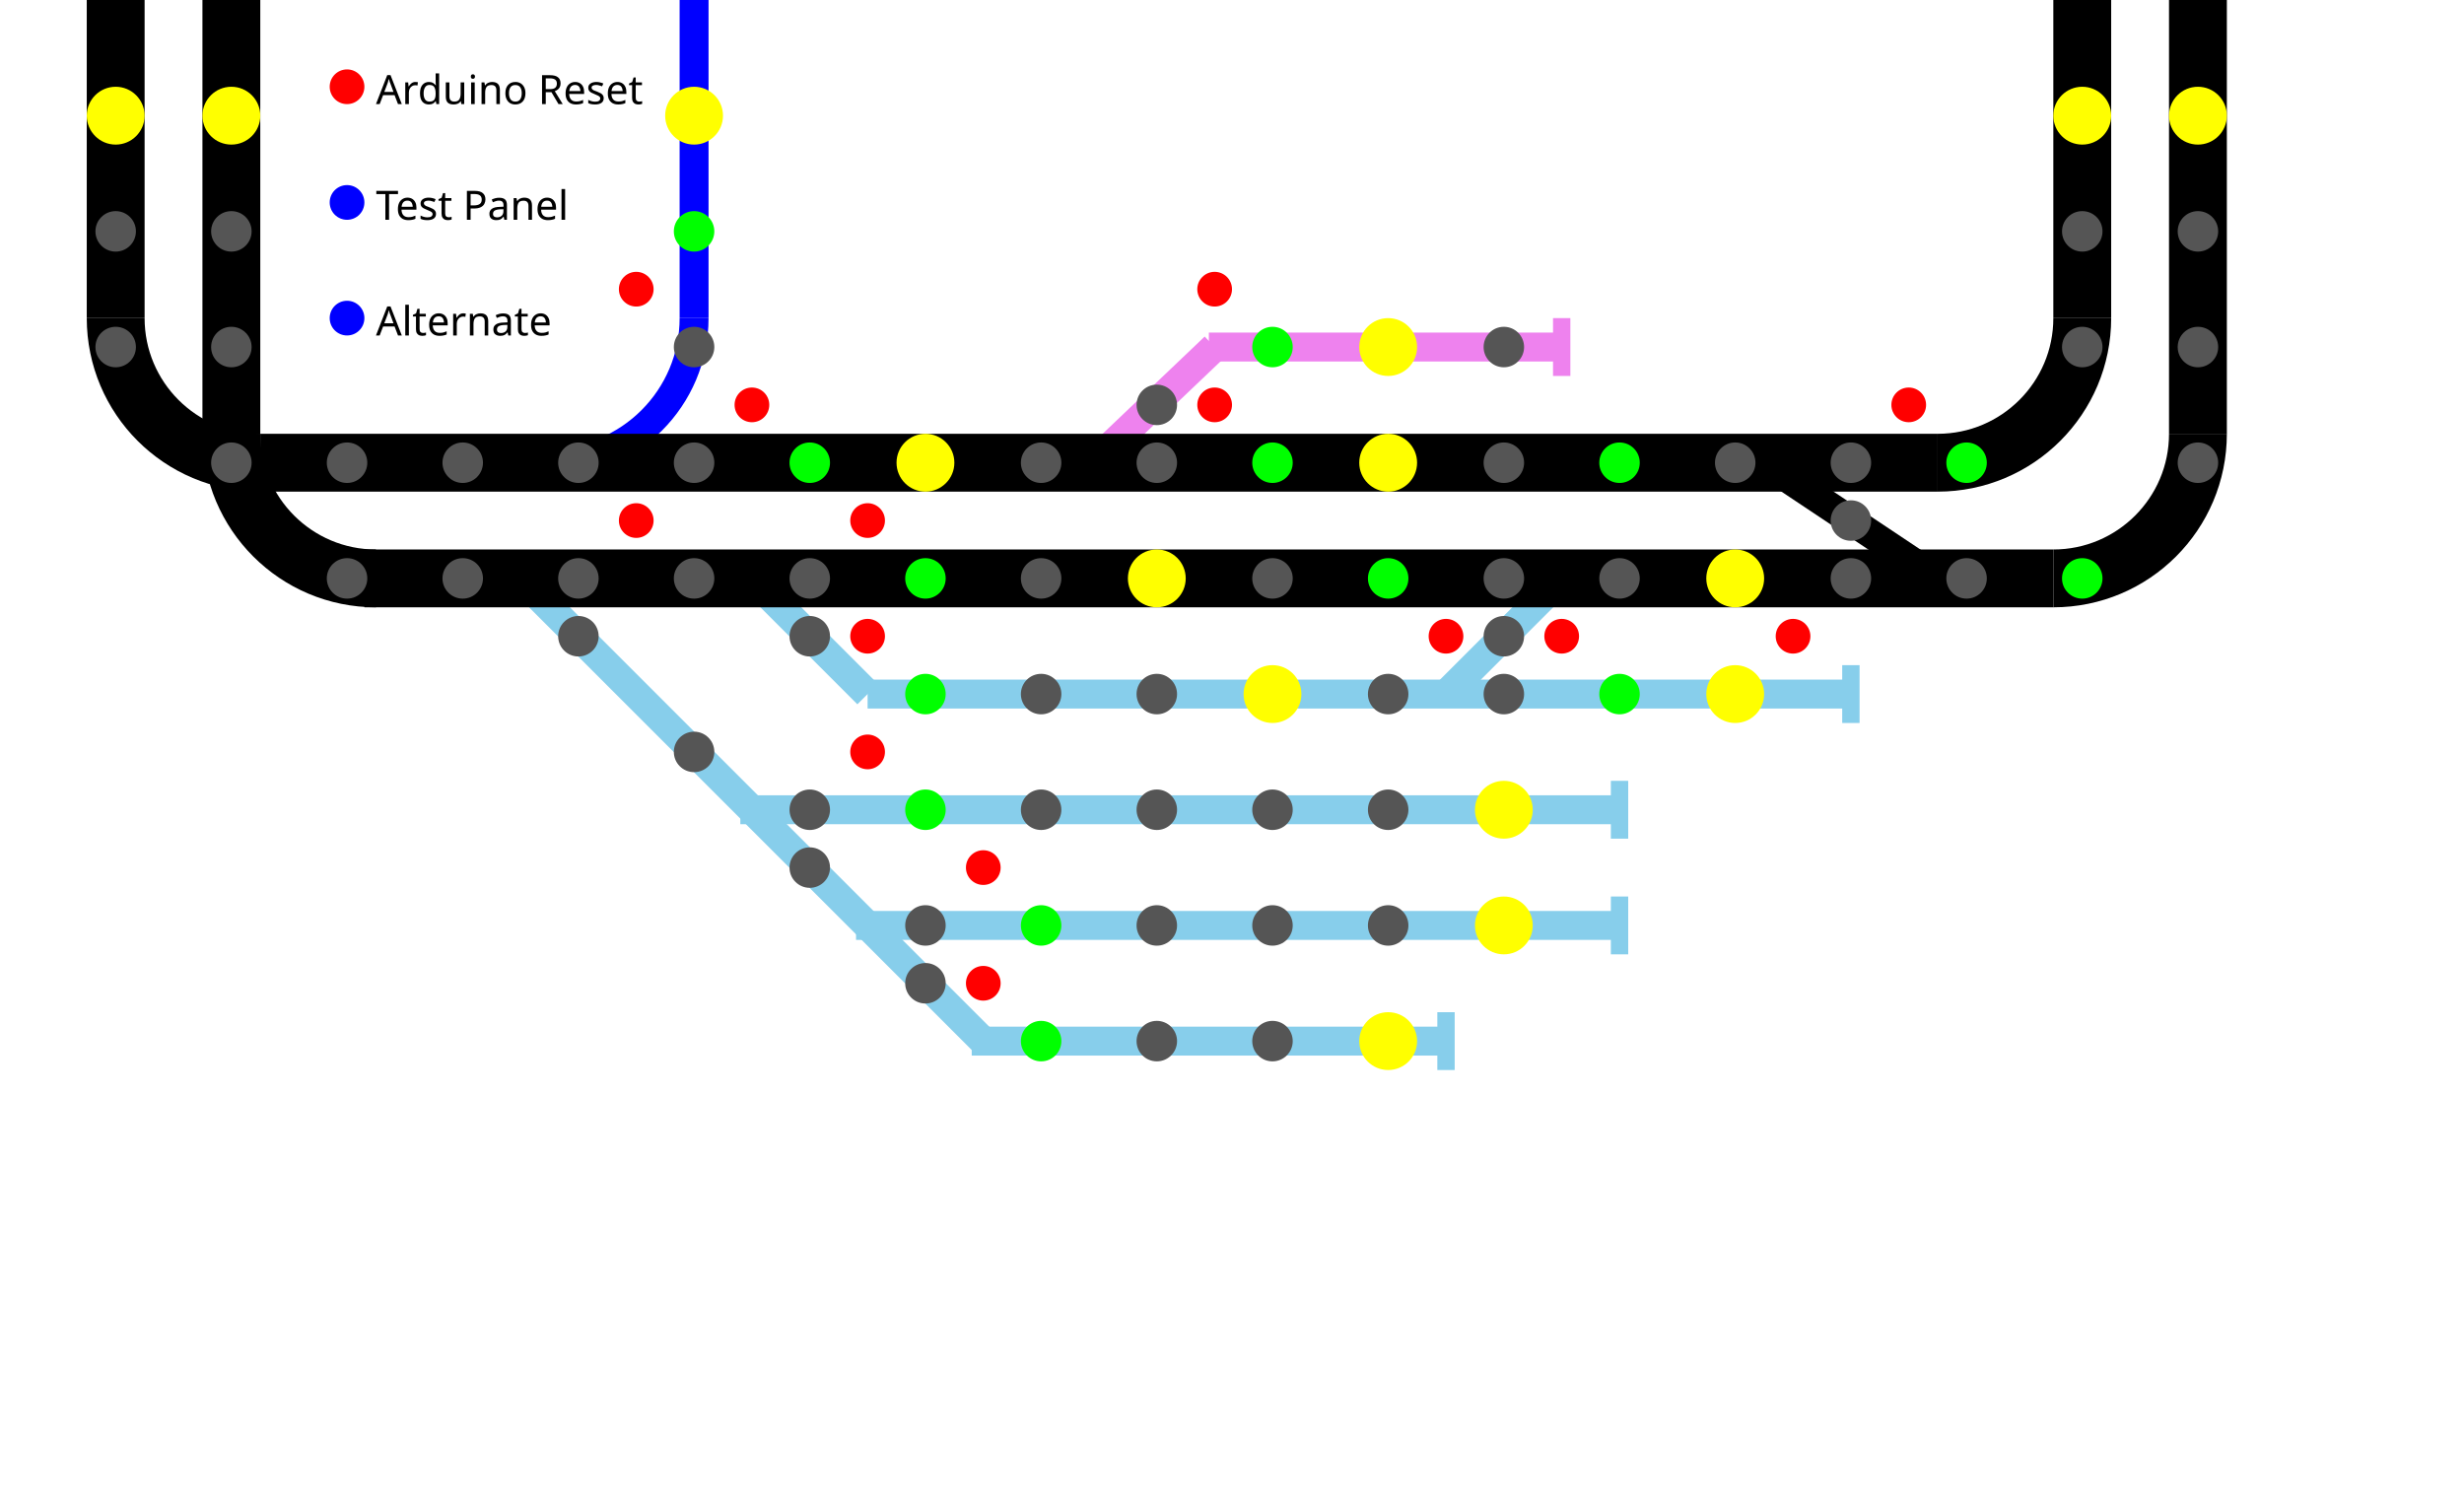
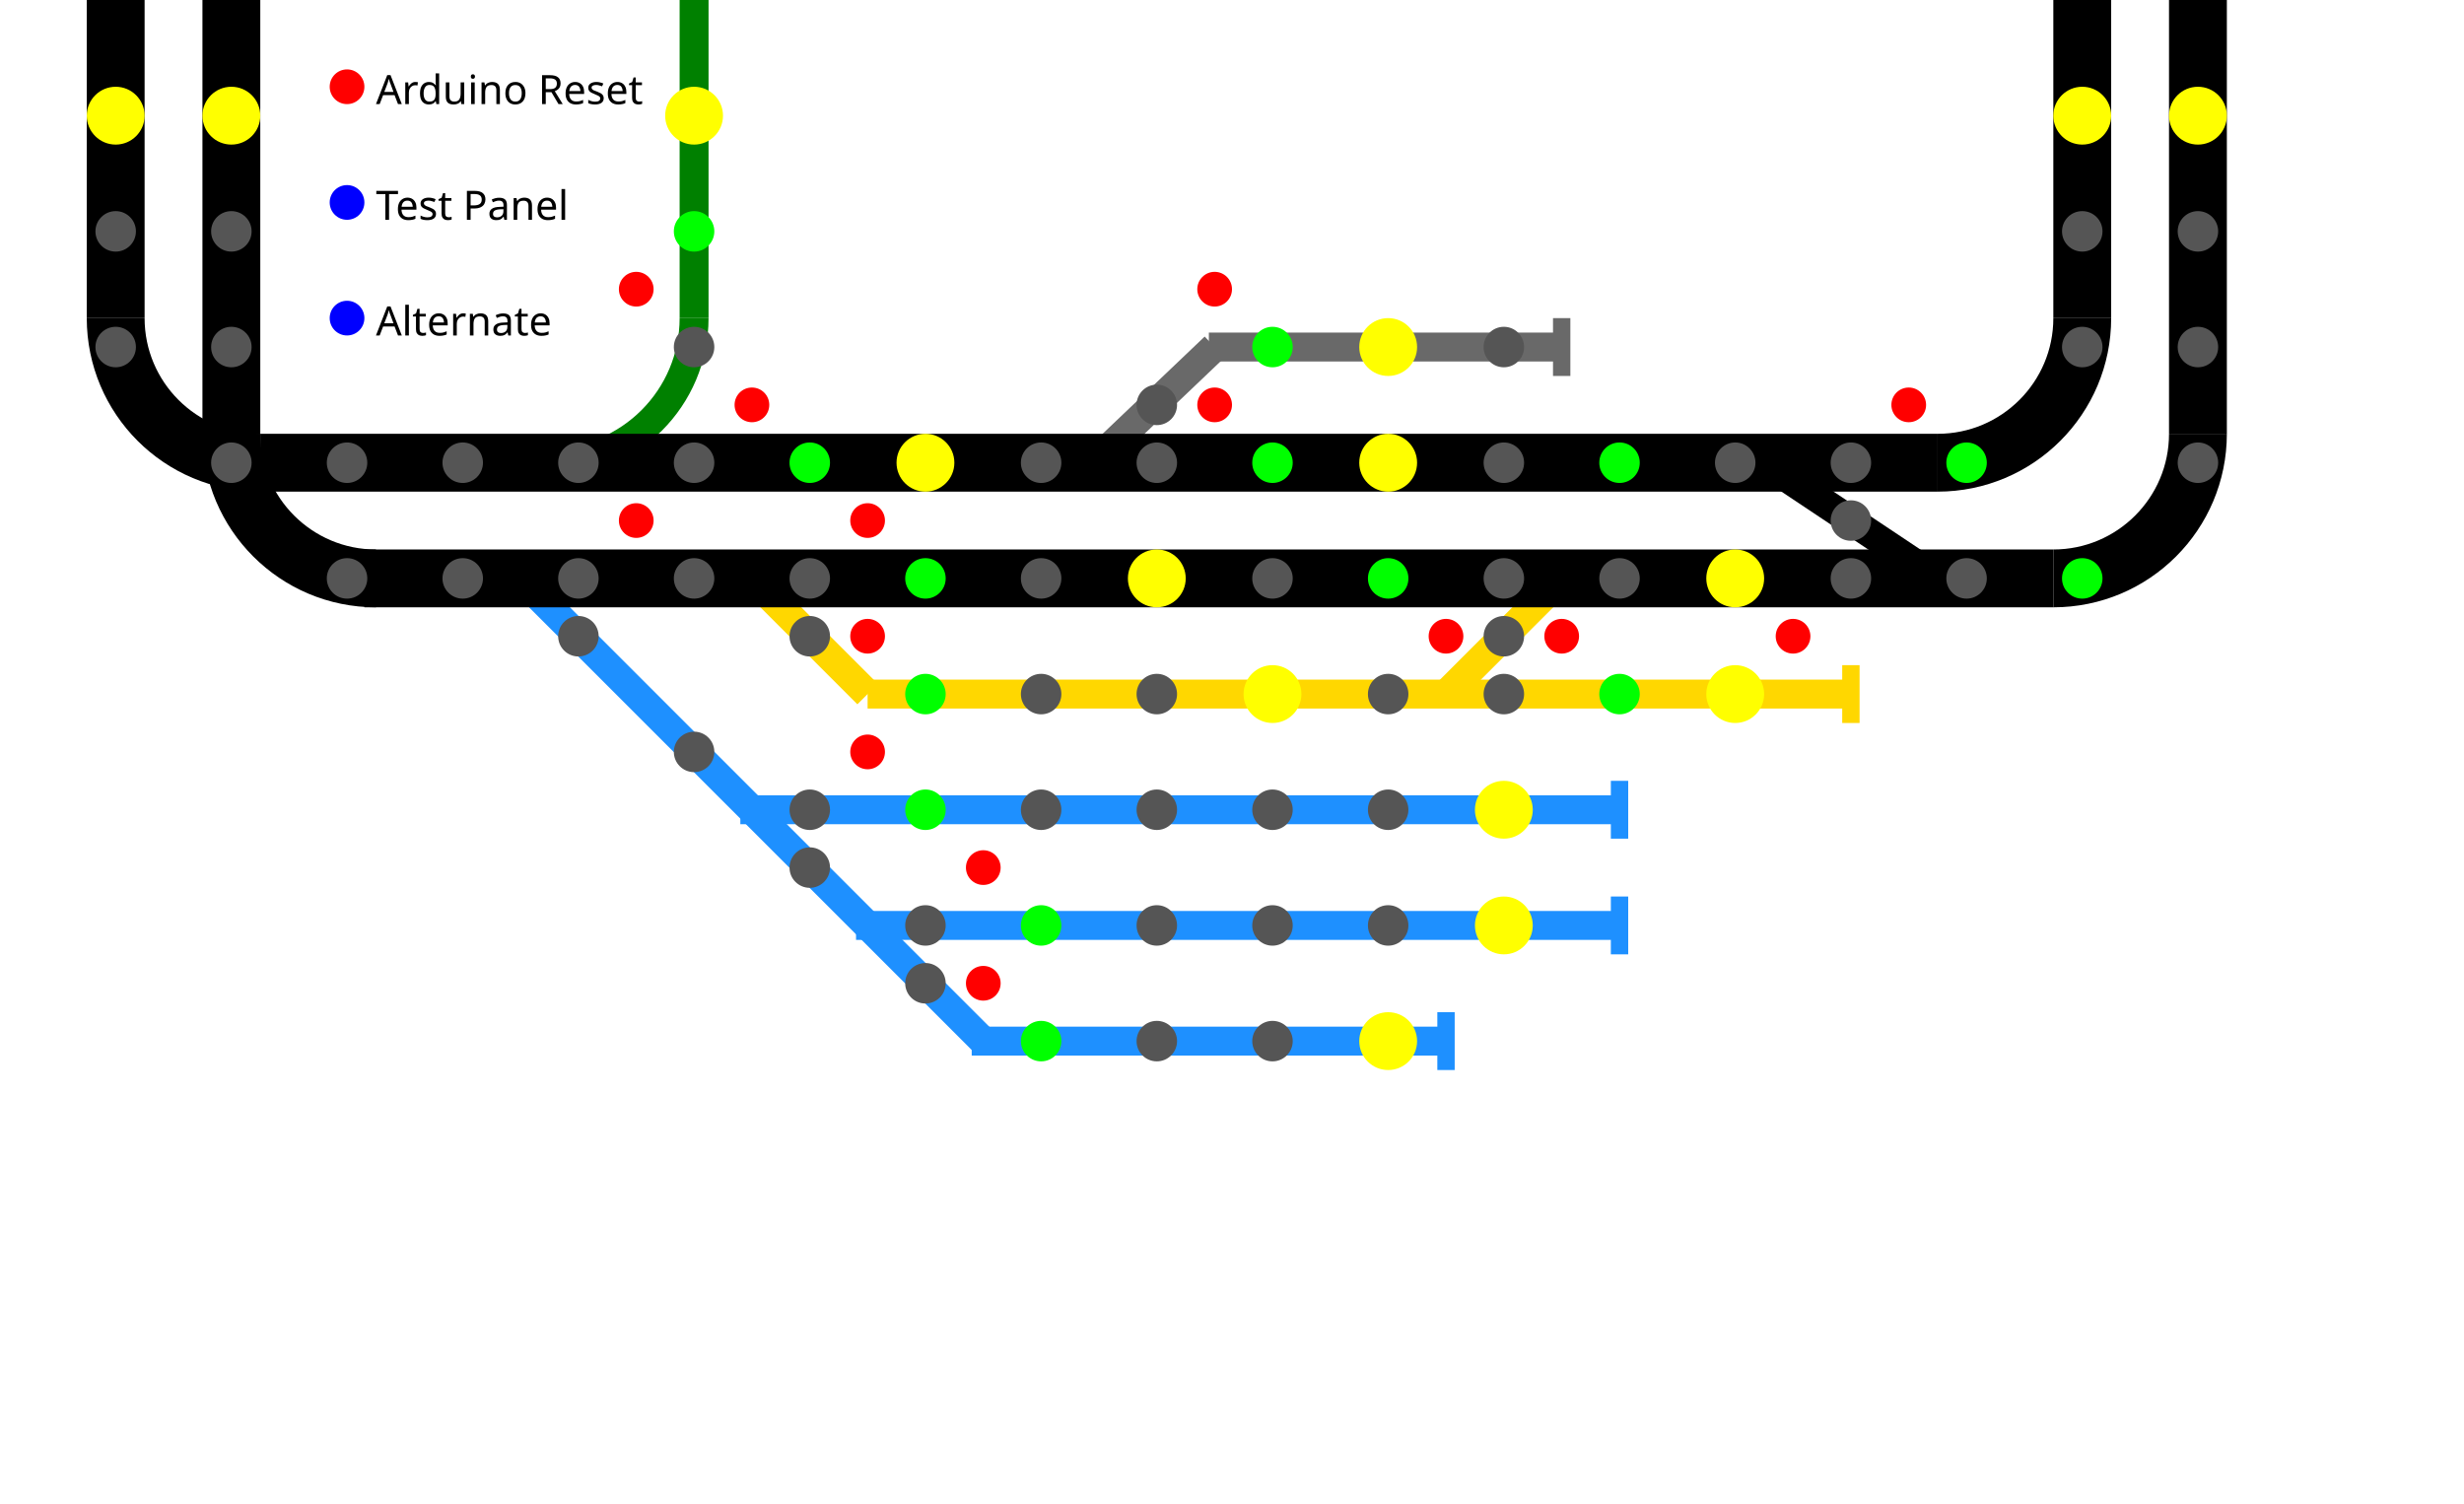
<svg id="south" width="426" height="260">
  <style>

	g.powered circle.route {
		fill: #fb0 !important
	}
	
	g.unpowered circle.route {
		fill: #555;
		r : 3.5px;
	}

	/* As in power pack*/
	circle.pack {
		cursor: pointer;
		fill: yellow;
		r : 5px;
	}

	/* manual override push buttons to move switch */
	circle.manual {
		r : 3.5px;
		fill : lime
	}

	/* defaults to diverge */
	g.signal circle {
		fill : red
	}
	
	g.go circle {
		fill : yellowgreen
	}
	
	.small {
		font: 7px sans-serif;
	}
	.heavy {
		font: bold 9px sans-serif;
	}

	circle.twtade {
		fill:black
	}
	</style>
  <circle cx="60" cy="15" r="3" fill="red" />
  <text x="65" y="18" class="small">Arduino Reset</text>
  <circle cx="60" cy="35" r="3" fill="blue" />
  <text x="65" y="38" class="small">Test Panel</text>
  <circle cx="60" cy="55" r="3" fill="blue" />
  <text x="65" y="58" class="small">Alternate</text>
-   <line x1="209" y1="60" x2="270" y2="60" stroke="violet" stroke-width="5" />
-   <line x1="189" y1="80" x2="210" y2="60" stroke="violet" stroke-width="5" />
-   <line x1="130" y1="100" x2="150" y2="120" stroke="skyblue" stroke-width="5" />
-   <line x1="270" y1="100" x2="250" y2="120" stroke="skyblue" stroke-width="5" />
-   <line x1="150" y1="120" x2="320" y2="120" stroke="skyblue" stroke-width="5" />
+   <line x1="209" y1="60" x2="270" y2="60" stroke="dimgray" stroke-width="5" />
+   <line x1="189" y1="80" x2="210" y2="60" stroke="dimgray" stroke-width="5" />
+   <line x1="130" y1="100" x2="150" y2="120" stroke="gold" stroke-width="5" />
+   <line x1="270" y1="100" x2="250" y2="120" stroke="gold" stroke-width="5" />
+   <line x1="150" y1="120" x2="320" y2="120" stroke="gold" stroke-width="5" />
  <line x1="335" y1="100" x2="305" y2="80" stroke="black" stroke-width="5" />
-   <line x1="90" y1="100" x2="170" y2="180" stroke="skyblue" stroke-width="5" />
-   <line x1="128" y1="140" x2="280" y2="140" stroke="skyblue" stroke-width="5" />
-   <line x1="148" y1="160" x2="280" y2="160" stroke="skyblue" stroke-width="5" />
-   <line x1="168" y1="180" x2="250" y2="180" stroke="skyblue" stroke-width="5" />
-   <path d="M120,55 a25,25 0 0,1 -25,25" fill="none" stroke="blue" stroke-width="5" />
-   <line x1="120" y1="0" x2="120" y2="55" stroke="blue" stroke-width="5" />
+   <line x1="90" y1="100" x2="170" y2="180" stroke="dodgerblue" stroke-width="5" />
+   <line x1="128" y1="140" x2="280" y2="140" stroke="dodgerblue" stroke-width="5" />
+   <line x1="148" y1="160" x2="280" y2="160" stroke="dodgerblue" stroke-width="5" />
+   <line x1="168" y1="180" x2="250" y2="180" stroke="dodgerblue" stroke-width="5" />
+   <path d="M120,55 a25,25 0 0,1 -25,25" fill="none" stroke="green" stroke-width="5" />
+   <line x1="120" y1="0" x2="120" y2="55" stroke="green" stroke-width="5" />
  <line x1="20" y1="0" x2="20" y2="55" stroke="black" stroke-width="10" />
  <path d="M45,80 a25,25 0 0,1 -25,-25" fill="none" stroke="black" stroke-width="10" />
  <line x1="45" y1="80" x2="335" y2="80" stroke="black" stroke-width="10" />
  <path d="M360,55 a25,25 0 0,1 -25,25" fill="none" stroke="black" stroke-width="10" />
  <line x1="360" y1="0" x2="360" y2="55" stroke="black" stroke-width="10" />
  <line x1="40" y1="0" x2="40" y2="75" stroke="black" stroke-width="10" />
  <path d="M65,100 a25,25 0 0,1 -25,-25" fill="none" stroke="black" stroke-width="10" />
  <line x1="63" y1="100" x2="355" y2="100" stroke="black" stroke-width="10" />
  <path d="M380,75 a25,25 0 0,1 -25,25" fill="none" stroke="black" stroke-width="10" />
  <line x1="380" y1="0" x2="380" y2="75" stroke="black" stroke-width="10" />
-   <line x1="270" y1="55" x2="270" y2="65" stroke="violet" stroke-width="3" />
-   <line x1="320" y1="115" x2="320" y2="125" stroke="skyblue" stroke-width="3" />
-   <line x1="280" y1="135" x2="280" y2="145" stroke="skyblue" stroke-width="3" />
-   <line x1="280" y1="155" x2="280" y2="165" stroke="skyblue" stroke-width="3" />
-   <line x1="250" y1="175" x2="250" y2="185" stroke="skyblue" stroke-width="3" />
+   <line x1="270" y1="55" x2="270" y2="65" stroke="dimgray" stroke-width="3" />
+   <line x1="320" y1="115" x2="320" y2="125" stroke="gold" stroke-width="3" />
+   <line x1="280" y1="135" x2="280" y2="145" stroke="dodgerblue" stroke-width="3" />
+   <line x1="280" y1="155" x2="280" y2="165" stroke="dodgerblue" stroke-width="3" />
+   <line x1="250" y1="175" x2="250" y2="185" stroke="dodgerblue" stroke-width="3" />
  <g id="gleis1_1" class="unpowered">
    <circle cx="20" cy="20" class="pack" />
    <circle cx="20" cy="40" class="route" />
    <circle cx="20" cy="60" class="route" />
    <circle cx="60" cy="80" class="route" />
    <circle cx="80" cy="80" class="route" />
    <circle cx="100" cy="80" class="route" />
  </g>
  <g id="gleis1_2" class="unpowered">
    <circle cx="120" cy="80" class="route" />
    <circle cx="140" cy="80" class="manual" />
    <circle cx="160" cy="80" class="pack" />
    <circle cx="180" cy="80" class="route" />
    <circle cx="130" cy="70" r="3" fill="red" />
  </g>
  <g id="gleis1_3" class="unpowered">
    <circle cx="200" cy="80" class="route" />
    <circle cx="220" cy="80" class="manual" />
    <circle cx="240" cy="80" class="pack" />
    <circle cx="260" cy="80" class="route" />
    <circle cx="280" cy="80" class="manual" />
    <circle cx="300" cy="80" class="route" />
    <circle cx="210" cy="70" r="3" fill="red" />
  </g>
  <g id="gleis1_4" class="unpowered">
    <circle cx="320" cy="80" class="route" />
    <circle cx="340" cy="80" class="manual" />
    <circle cx="360" cy="60" class="route" />
    <circle cx="360" cy="40" class="route" />
    <circle cx="360" cy="20" class="pack" />
    <circle cx="330" cy="70" r="3" fill="red" />
  </g>
  <g id="gleis12" class="unpowered">
    <circle cx="320" cy="90" class="route" />
  </g>
  <g id="gleis2_1" class="unpowered">
    <circle cx="40" cy="20" class="pack" />
    <circle cx="40" cy="40" class="route" />
    <circle cx="40" cy="60" class="route" />
    <circle cx="40" cy="80" class="route" />
    <circle cx="60" cy="100" class="route" />
    <circle cx="80" cy="100" class="route" />
  </g>
  <g id="gleis2_2" class="unpowered">
    <circle cx="100" cy="100" class="route" />
    <circle cx="120" cy="100" class="route" />
    <circle cx="110" cy="90" r="3" fill="red" />
  </g>
  <g id="gleis2_3" class="unpowered">
    <circle cx="140" cy="100" class="route" />
    <circle cx="160" cy="100" class="manual" />
    <circle cx="180" cy="100" class="route" />
    <circle cx="200" cy="100" class="pack" />
    <circle cx="220" cy="100" class="route" />
    <circle cx="240" cy="100" class="manual" />
    <circle cx="260" cy="100" class="route" />
    <circle cx="150" cy="90" r="3" fill="red" />
    <circle cx="250" cy="110" r="3" fill="red" />
  </g>
  <g id="gleis2_4" class="unpowered">
    <circle cx="280" cy="100" class="route" />
    <circle cx="300" cy="100" class="pack" />
    <circle cx="320" cy="100" class="route" />
    <circle cx="310" cy="110" r="3" fill="red" />
  </g>
  <g id="gleis2_5" class="unpowered">
    <circle cx="340" cy="100" class="route" />
    <circle cx="360" cy="100" class="manual" />
    <circle cx="380" cy="80" class="route" />
    <circle cx="380" cy="60" class="route" />
    <circle cx="380" cy="40" class="route" />
    <circle cx="380" cy="20" class="pack" />
  </g>
  <g id="gleis3_1" class="unpowered">
    <circle cx="140" cy="110" class="route" />
    <circle cx="160" cy="120" class="manual" />
    <circle cx="180" cy="120" class="route" />
    <circle cx="200" cy="120" class="route" />
    <circle cx="220" cy="120" class="pack" />
    <circle cx="240" cy="120" class="route" />
    <circle cx="150" cy="110" r="3" fill="red" />
  </g>
  <g id="gleis32" class="unpowered">
    <circle cx="260" cy="110" class="route" />
  </g>
  <g id="gleis3_2" class="unpowered">
    <circle cx="260" cy="120" class="route" />
    <circle cx="280" cy="120" class="manual" />
    <circle cx="300" cy="120" class="pack" />
    <circle cx="270" cy="110" r="3" fill="red" />
  </g>
  <g id="gleis4_1" class="unpowered">
    <circle cx="140" cy="140" class="route" />
    <circle cx="160" cy="140" class="manual" />
    <circle cx="180" cy="140" class="route" />
    <circle cx="200" cy="140" class="route" />
    <circle cx="220" cy="140" class="route" />
    <circle cx="240" cy="140" class="route" />
    <circle cx="260" cy="140" class="pack" />
    <circle cx="150" cy="130" r="3" fill="red" />
  </g>
  <g id="gleis5_1" class="unpowered">
    <circle cx="160" cy="160" class="route" />
    <circle cx="180" cy="160" class="manual" />
    <circle cx="200" cy="160" class="route" />
    <circle cx="220" cy="160" class="route" />
    <circle cx="240" cy="160" class="route" />
    <circle cx="260" cy="160" class="pack" />
    <circle cx="170" cy="150" r="3" fill="red" />
  </g>
  <g id="gleis6_1" class="unpowered">
    <circle cx="100" cy="110" class="route" />
    <circle cx="120" cy="130" class="route" />
  </g>
  <g id="gleis6_2" class="unpowered">
    <circle cx="140" cy="150" class="route" />
  </g>
  <g id="gleis6_3" class="unpowered">
    <circle cx="160" cy="170" class="route" />
    <circle cx="180" cy="180" class="manual" />
    <circle cx="200" cy="180" class="route" />
    <circle cx="220" cy="180" class="route" />
    <circle cx="240" cy="180" class="pack" />
    <circle cx="170" cy="170" r="3" fill="red" />
  </g>
  <g id="gleis7_1" class="unpowered">
    <circle cx="200" cy="70" class="route" />
    <circle cx="220" cy="60" class="manual" />
    <circle cx="240" cy="60" class="pack" />
    <circle cx="260" cy="60" class="route" />
    <circle cx="210" cy="50" r="3" fill="red" />
  </g>
  <g id="gleis8_1" class="unpowered">
    <circle cx="120" cy="20" class="pack" />
    <circle cx="120" cy="40" class="manual" />
    <circle cx="120" cy="60" class="route" />
    <circle cx="110" cy="50" r="3" fill="red" />
  </g>
</svg>
